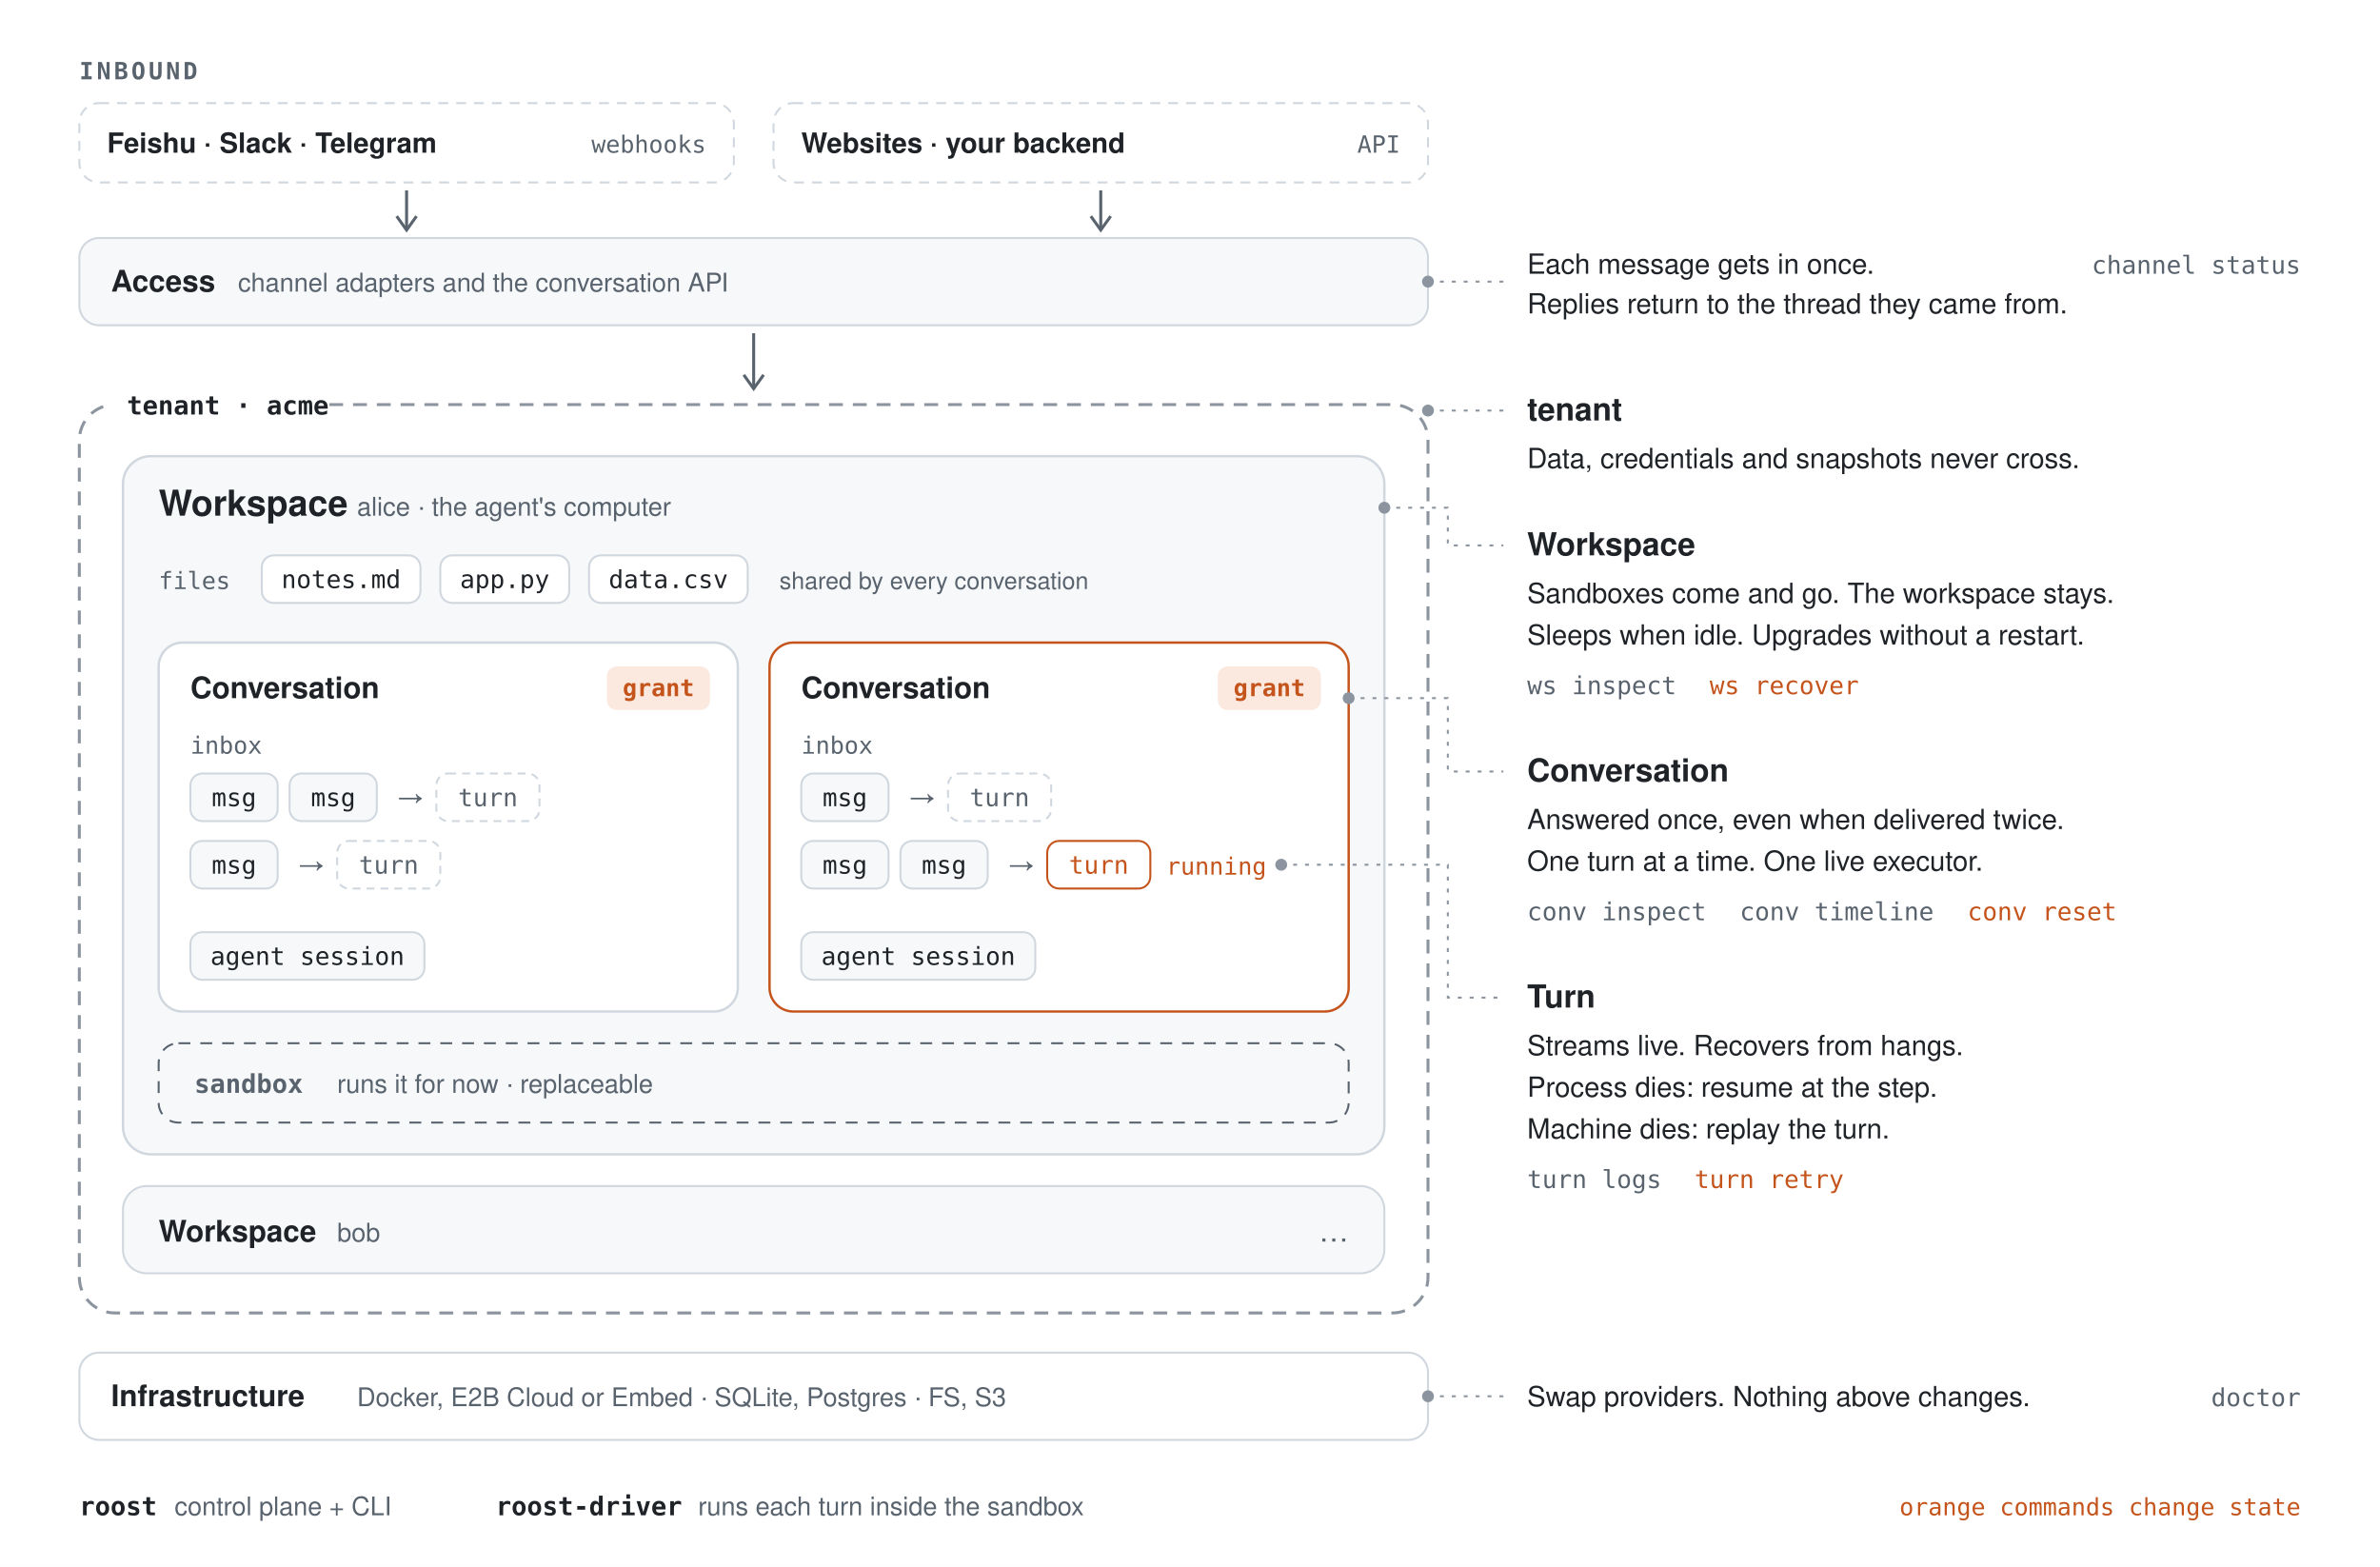
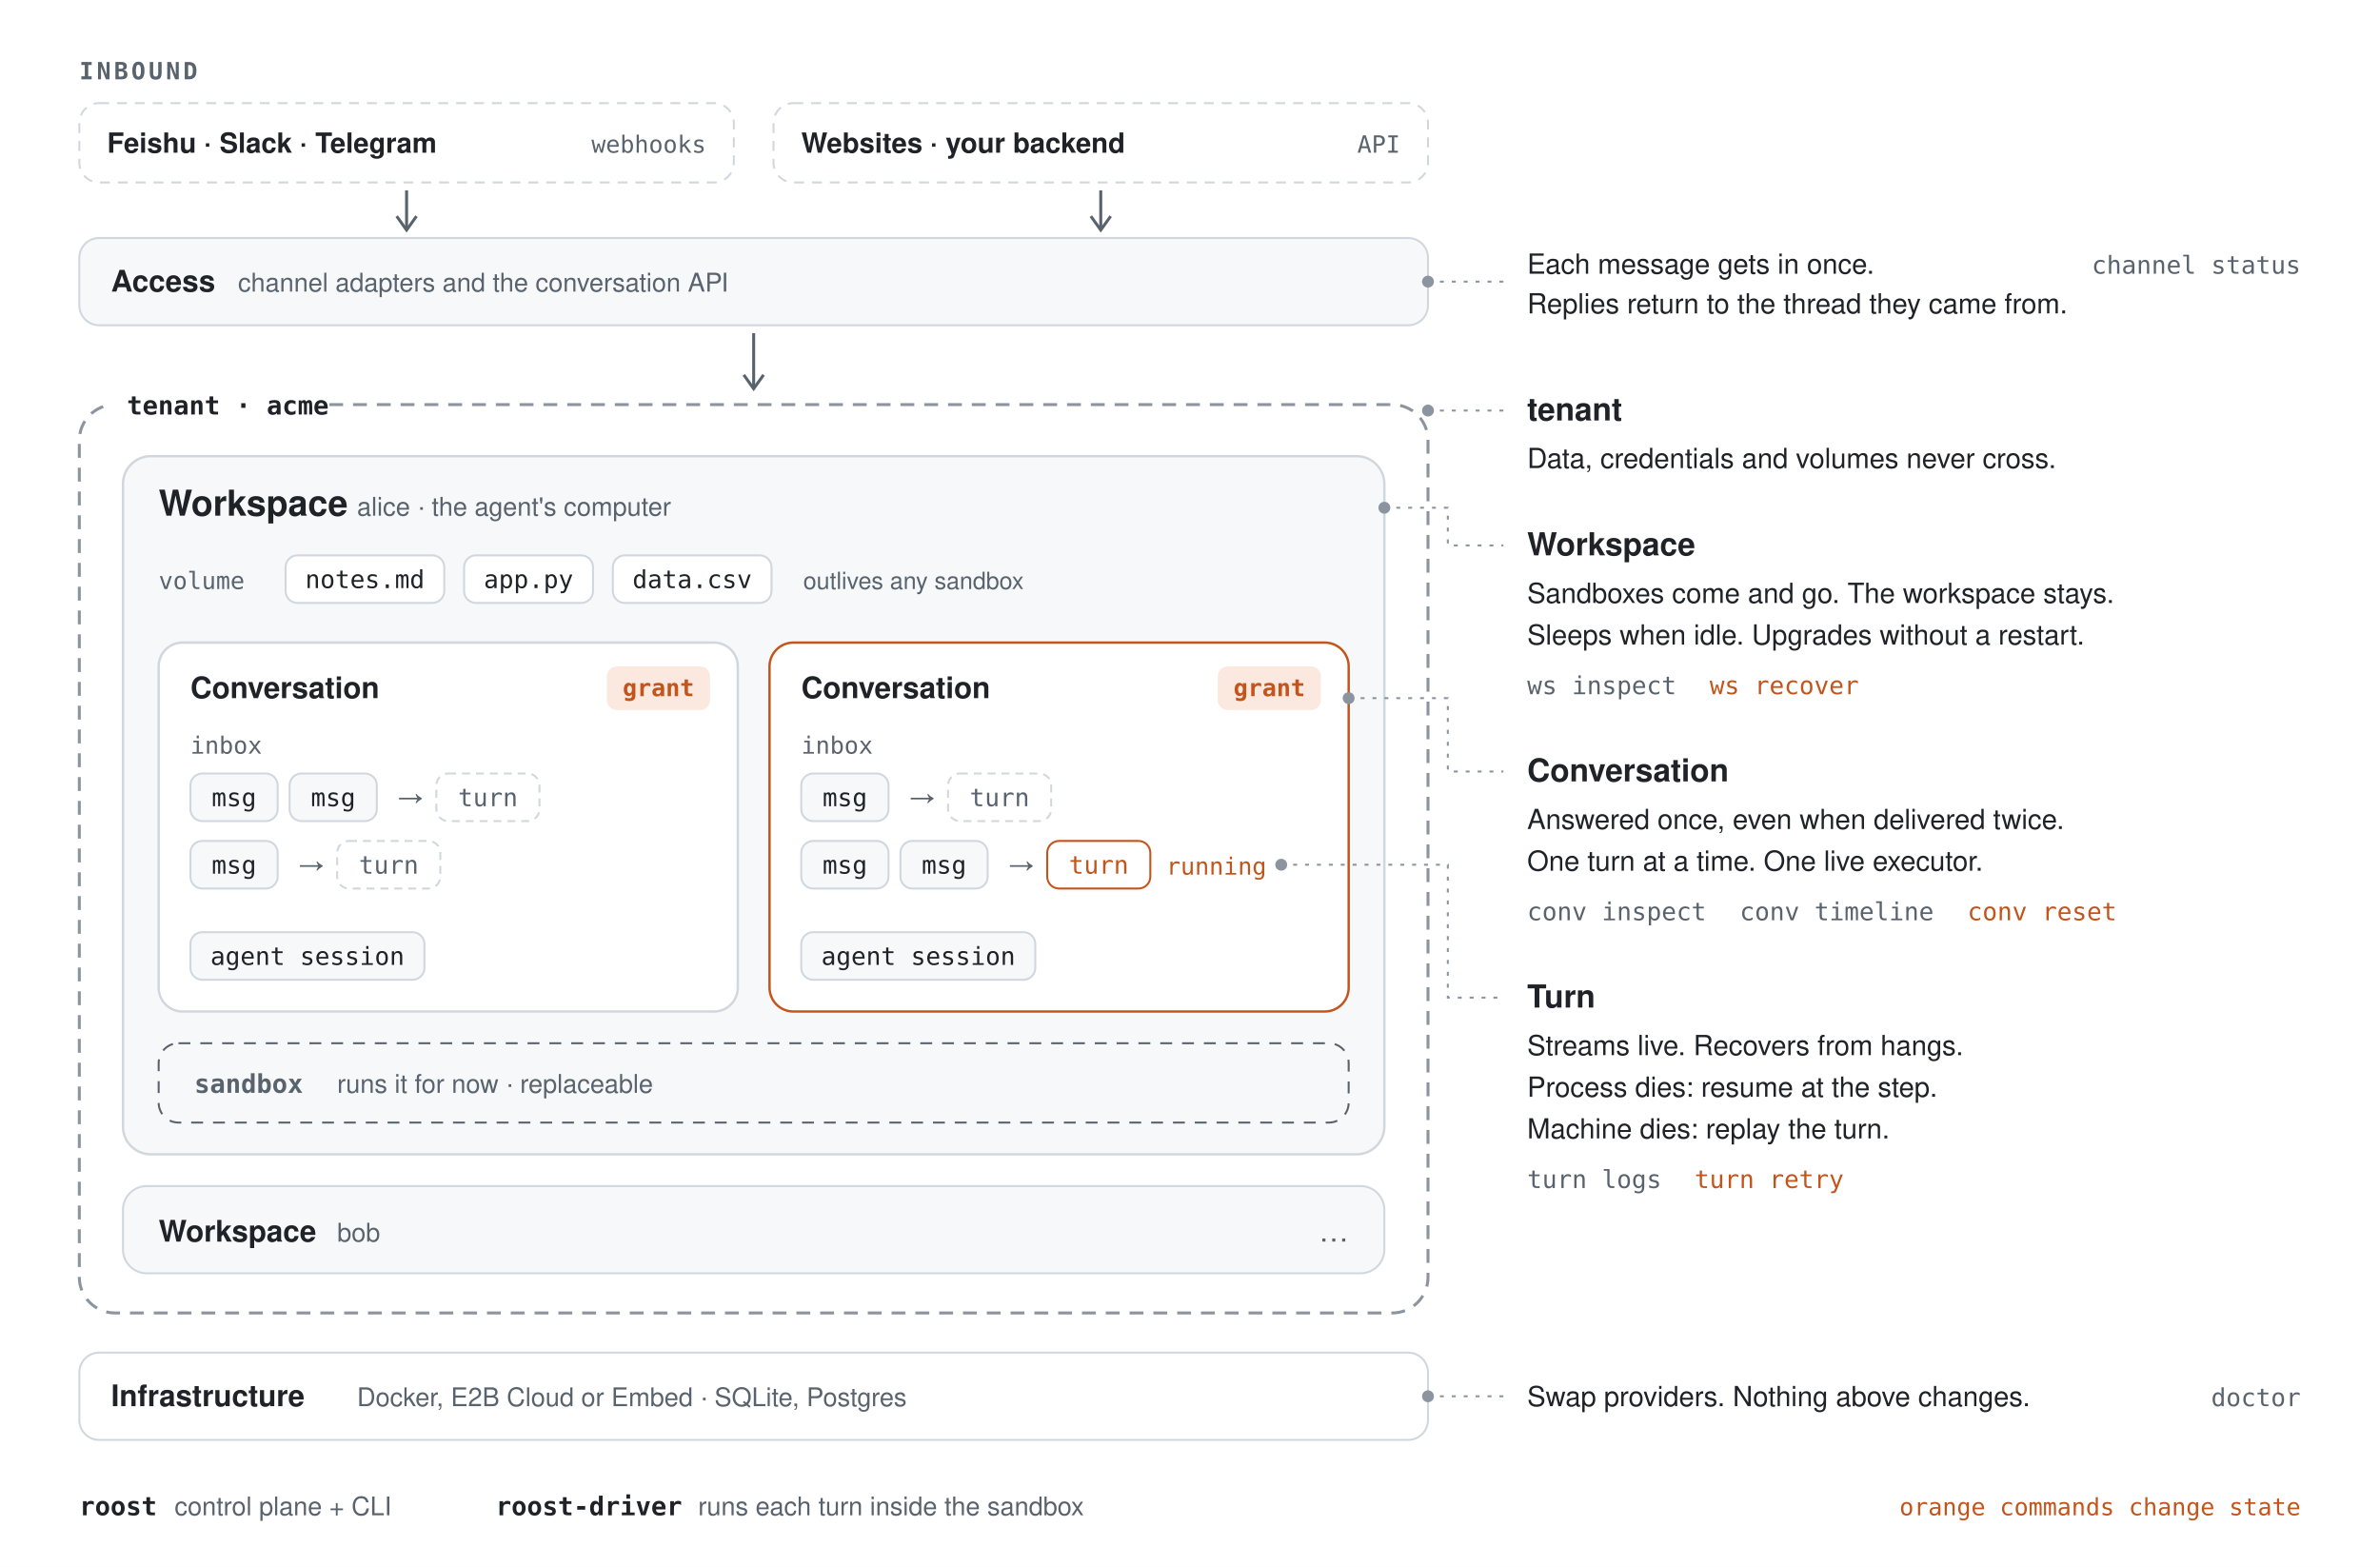
<svg xmlns="http://www.w3.org/2000/svg" width="1200" height="790" viewBox="0 0 1200 790" role="img" aria-label="roost: a tenant contains workspaces, a workspace contains conversations that share its files, a conversation runs one turn at a time; each level lists its guarantees and operator commands">
  <rect x="0" y="0" width="1200" height="790" rx="0" fill="#FFFFFF" />
  <text x="40" y="40" font-family="ui-monospace, SFMono-Regular, Menlo, Consolas, monospace" font-size="12" font-weight="600" fill="#59636E" text-anchor="start" letter-spacing="1.5">INBOUND</text>
  <rect x="40" y="52" width="330" height="40" rx="10" fill="none" stroke="#D0D7DE" stroke-width="1" stroke-dasharray="5 4" />
  <text x="54" y="77" font-family="-apple-system, BlinkMacSystemFont, 'Segoe UI', Helvetica, Arial, sans-serif" font-size="14" font-weight="600" fill="#1F2328" text-anchor="start">Feishu · Slack · Telegram</text>
  <text x="356" y="77" font-family="ui-monospace, SFMono-Regular, Menlo, Consolas, monospace" font-size="12" font-weight="400" fill="#59636E" text-anchor="end">webhooks</text>
  <path d="M205 96 V116" stroke="#59636E" stroke-width="1.5" />
  <path d="M200 109 L205 116 L210 109" fill="none" stroke="#59636E" stroke-width="1.5" />
  <rect x="390" y="52" width="330" height="40" rx="10" fill="none" stroke="#D0D7DE" stroke-width="1" stroke-dasharray="5 4" />
  <text x="404" y="77" font-family="-apple-system, BlinkMacSystemFont, 'Segoe UI', Helvetica, Arial, sans-serif" font-size="14" font-weight="600" fill="#1F2328" text-anchor="start">Websites · your backend</text>
  <text x="706" y="77" font-family="ui-monospace, SFMono-Regular, Menlo, Consolas, monospace" font-size="12" font-weight="400" fill="#59636E" text-anchor="end">API</text>
  <path d="M555 96 V116" stroke="#59636E" stroke-width="1.5" />
  <path d="M550 109 L555 116 L560 109" fill="none" stroke="#59636E" stroke-width="1.5" />
  <rect x="40" y="120" width="680" height="44" rx="10" fill="#F6F8FA" stroke="#D0D7DE" stroke-width="1" />
  <text x="56" y="147" font-family="-apple-system, BlinkMacSystemFont, 'Segoe UI', Helvetica, Arial, sans-serif" font-size="15" font-weight="700" fill="#1F2328" text-anchor="start">Access</text>
  <text x="120" y="147" font-family="-apple-system, BlinkMacSystemFont, 'Segoe UI', Helvetica, Arial, sans-serif" font-size="13" font-weight="400" fill="#59636E" text-anchor="start">channel adapters and the conversation API</text>
  <text x="770" y="138" font-family="-apple-system, BlinkMacSystemFont, 'Segoe UI', Helvetica, Arial, sans-serif" font-size="14" font-weight="500" fill="#1F2328" text-anchor="start">Each message gets in once.</text>
  <text x="770" y="158" font-family="-apple-system, BlinkMacSystemFont, 'Segoe UI', Helvetica, Arial, sans-serif" font-size="14" font-weight="400" fill="#1F2328" text-anchor="start">Replies return to the thread they came from.</text>
  <text x="1160" y="138" font-family="ui-monospace, SFMono-Regular, Menlo, Consolas, monospace" font-size="12.5" font-weight="500" fill="#59636E" text-anchor="end">channel status</text>
  <path d="M720 142 H758" stroke="#8C959F" stroke-dasharray="2 4" />
  <circle cx="720" cy="142" r="3" fill="#8C959F" />
  <path d="M380 168 V196" stroke="#59636E" stroke-width="1.5" />
  <path d="M375 189 L380 196 L385 189" fill="none" stroke="#59636E" stroke-width="1.5" />
  <rect x="40" y="204" width="680" height="458" rx="18" fill="none" stroke="#8C959F" stroke-width="1.5" stroke-dasharray="7 5" />
  <rect x="56" y="193" width="110" height="22" rx="4" fill="#FFFFFF" />
  <text x="64" y="209" font-family="ui-monospace, SFMono-Regular, Menlo, Consolas, monospace" font-size="13" font-weight="600" fill="#1F2328" text-anchor="start">tenant · acme</text>
  <rect x="62" y="230" width="636" height="352" rx="14" fill="#F6F8FA" stroke="#D0D7DE" stroke-width="1.2" />
  <text x="80" y="260" font-family="-apple-system, BlinkMacSystemFont, 'Segoe UI', Helvetica, Arial, sans-serif" font-size="18" font-weight="700" fill="#1F2328" text-anchor="start">Workspace</text>
  <text x="180" y="260" font-family="-apple-system, BlinkMacSystemFont, 'Segoe UI', Helvetica, Arial, sans-serif" font-size="13" font-weight="400" fill="#59636E" text-anchor="start">alice · the agent's computer</text>
-   <text x="80" y="297" font-family="ui-monospace, SFMono-Regular, Menlo, Consolas, monospace" font-size="12" font-weight="400" fill="#59636E" text-anchor="start">files</text>
-   <rect x="132" y="280" width="80" height="24" rx="6" fill="#FFFFFF" stroke="#D0D7DE" stroke-width="1" />
-   <text x="172.0" y="296.5" font-family="ui-monospace, SFMono-Regular, Menlo, Consolas, monospace" font-size="12.5" font-weight="500" fill="#1F2328" text-anchor="middle">notes.md</text>
-   <rect x="222" y="280" width="65" height="24" rx="6" fill="#FFFFFF" stroke="#D0D7DE" stroke-width="1" />
-   <text x="254.5" y="296.5" font-family="ui-monospace, SFMono-Regular, Menlo, Consolas, monospace" font-size="12.5" font-weight="500" fill="#1F2328" text-anchor="middle">app.py</text>
-   <rect x="297" y="280" width="80" height="24" rx="6" fill="#FFFFFF" stroke="#D0D7DE" stroke-width="1" />
-   <text x="337.0" y="296.5" font-family="ui-monospace, SFMono-Regular, Menlo, Consolas, monospace" font-size="12.5" font-weight="500" fill="#1F2328" text-anchor="middle">data.csv</text>
-   <text x="393" y="297" font-family="-apple-system, BlinkMacSystemFont, 'Segoe UI', Helvetica, Arial, sans-serif" font-size="12" font-weight="400" fill="#59636E" text-anchor="start">shared by every conversation</text>
+   <text x="80" y="297" font-family="ui-monospace, SFMono-Regular, Menlo, Consolas, monospace" font-size="12" font-weight="400" fill="#59636E" text-anchor="start">volume</text>
+   <rect x="144" y="280" width="80" height="24" rx="6" fill="#FFFFFF" stroke="#D0D7DE" stroke-width="1" />
+   <text x="184.0" y="296.5" font-family="ui-monospace, SFMono-Regular, Menlo, Consolas, monospace" font-size="12.5" font-weight="500" fill="#1F2328" text-anchor="middle">notes.md</text>
+   <rect x="234" y="280" width="65" height="24" rx="6" fill="#FFFFFF" stroke="#D0D7DE" stroke-width="1" />
+   <text x="266.5" y="296.5" font-family="ui-monospace, SFMono-Regular, Menlo, Consolas, monospace" font-size="12.5" font-weight="500" fill="#1F2328" text-anchor="middle">app.py</text>
+   <rect x="309" y="280" width="80" height="24" rx="6" fill="#FFFFFF" stroke="#D0D7DE" stroke-width="1" />
+   <text x="349.0" y="296.5" font-family="ui-monospace, SFMono-Regular, Menlo, Consolas, monospace" font-size="12.5" font-weight="500" fill="#1F2328" text-anchor="middle">data.csv</text>
+   <text x="405" y="297" font-family="-apple-system, BlinkMacSystemFont, 'Segoe UI', Helvetica, Arial, sans-serif" font-size="12" font-weight="400" fill="#59636E" text-anchor="start">outlives any sandbox</text>
  <rect x="80" y="324" width="292" height="186" rx="12" fill="#FFFFFF" stroke="#D0D7DE" stroke-width="1.2" />
  <text x="96" y="352" font-family="-apple-system, BlinkMacSystemFont, 'Segoe UI', Helvetica, Arial, sans-serif" font-size="15" font-weight="700" fill="#1F2328" text-anchor="start">Conversation</text>
  <rect x="306" y="336" width="52" height="22" rx="5" fill="#FBE9DF" />
  <text x="332.0" y="351" font-family="ui-monospace, SFMono-Regular, Menlo, Consolas, monospace" font-size="12" font-weight="600" fill="#C4541B" text-anchor="middle">grant</text>
  <text x="96" y="380" font-family="ui-monospace, SFMono-Regular, Menlo, Consolas, monospace" font-size="12" font-weight="400" fill="#59636E" text-anchor="start">inbox</text>
  <rect x="96" y="390" width="44" height="24" rx="6" fill="#F6F8FA" stroke="#D0D7DE" stroke-width="1" />
  <text x="118.0" y="406.5" font-family="ui-monospace, SFMono-Regular, Menlo, Consolas, monospace" font-size="12.5" font-weight="500" fill="#1F2328" text-anchor="middle">msg</text>
  <rect x="146" y="390" width="44" height="24" rx="6" fill="#F6F8FA" stroke="#D0D7DE" stroke-width="1" />
  <text x="168.0" y="406.5" font-family="ui-monospace, SFMono-Regular, Menlo, Consolas, monospace" font-size="12.5" font-weight="500" fill="#1F2328" text-anchor="middle">msg</text>
  <text x="200" y="407" font-family="-apple-system, BlinkMacSystemFont, 'Segoe UI', Helvetica, Arial, sans-serif" font-size="14" font-weight="400" fill="#59636E" text-anchor="start">→</text>
  <rect x="220" y="390" width="52" height="24" rx="6" fill="#FFFFFF" stroke="#D0D7DE" stroke-width="1" stroke-dasharray="4 3" />
  <text x="246.0" y="406.5" font-family="ui-monospace, SFMono-Regular, Menlo, Consolas, monospace" font-size="12.5" font-weight="500" fill="#59636E" text-anchor="middle">turn</text>
  <rect x="96" y="424" width="44" height="24" rx="6" fill="#F6F8FA" stroke="#D0D7DE" stroke-width="1" />
  <text x="118.0" y="440.5" font-family="ui-monospace, SFMono-Regular, Menlo, Consolas, monospace" font-size="12.5" font-weight="500" fill="#1F2328" text-anchor="middle">msg</text>
  <text x="150" y="441" font-family="-apple-system, BlinkMacSystemFont, 'Segoe UI', Helvetica, Arial, sans-serif" font-size="14" font-weight="400" fill="#59636E" text-anchor="start">→</text>
  <rect x="170" y="424" width="52" height="24" rx="6" fill="#FFFFFF" stroke="#D0D7DE" stroke-width="1" stroke-dasharray="4 3" />
  <text x="196.0" y="440.5" font-family="ui-monospace, SFMono-Regular, Menlo, Consolas, monospace" font-size="12.5" font-weight="500" fill="#59636E" text-anchor="middle">turn</text>
  <rect x="96" y="470" width="118" height="24" rx="6" fill="#F6F8FA" stroke="#D0D7DE" stroke-width="1" />
  <text x="155.0" y="486.5" font-family="ui-monospace, SFMono-Regular, Menlo, Consolas, monospace" font-size="12.5" font-weight="500" fill="#1F2328" text-anchor="middle">agent session</text>
  <rect x="388" y="324" width="292" height="186" rx="12" fill="#FFFFFF" stroke="#C4541B" stroke-width="1.2" />
  <text x="404" y="352" font-family="-apple-system, BlinkMacSystemFont, 'Segoe UI', Helvetica, Arial, sans-serif" font-size="15" font-weight="700" fill="#1F2328" text-anchor="start">Conversation</text>
  <rect x="614" y="336" width="52" height="22" rx="5" fill="#FBE9DF" />
  <text x="640.0" y="351" font-family="ui-monospace, SFMono-Regular, Menlo, Consolas, monospace" font-size="12" font-weight="600" fill="#C4541B" text-anchor="middle">grant</text>
  <text x="404" y="380" font-family="ui-monospace, SFMono-Regular, Menlo, Consolas, monospace" font-size="12" font-weight="400" fill="#59636E" text-anchor="start">inbox</text>
  <rect x="404" y="390" width="44" height="24" rx="6" fill="#F6F8FA" stroke="#D0D7DE" stroke-width="1" />
  <text x="426.0" y="406.5" font-family="ui-monospace, SFMono-Regular, Menlo, Consolas, monospace" font-size="12.5" font-weight="500" fill="#1F2328" text-anchor="middle">msg</text>
  <text x="458" y="407" font-family="-apple-system, BlinkMacSystemFont, 'Segoe UI', Helvetica, Arial, sans-serif" font-size="14" font-weight="400" fill="#59636E" text-anchor="start">→</text>
  <rect x="478" y="390" width="52" height="24" rx="6" fill="#FFFFFF" stroke="#D0D7DE" stroke-width="1" stroke-dasharray="4 3" />
  <text x="504.0" y="406.5" font-family="ui-monospace, SFMono-Regular, Menlo, Consolas, monospace" font-size="12.5" font-weight="500" fill="#59636E" text-anchor="middle">turn</text>
  <rect x="404" y="424" width="44" height="24" rx="6" fill="#F6F8FA" stroke="#D0D7DE" stroke-width="1" />
  <text x="426.0" y="440.5" font-family="ui-monospace, SFMono-Regular, Menlo, Consolas, monospace" font-size="12.5" font-weight="500" fill="#1F2328" text-anchor="middle">msg</text>
  <rect x="454" y="424" width="44" height="24" rx="6" fill="#F6F8FA" stroke="#D0D7DE" stroke-width="1" />
  <text x="476.0" y="440.5" font-family="ui-monospace, SFMono-Regular, Menlo, Consolas, monospace" font-size="12.5" font-weight="500" fill="#1F2328" text-anchor="middle">msg</text>
  <text x="508" y="441" font-family="-apple-system, BlinkMacSystemFont, 'Segoe UI', Helvetica, Arial, sans-serif" font-size="14" font-weight="400" fill="#59636E" text-anchor="start">→</text>
  <rect x="528" y="424" width="52" height="24" rx="6" fill="#FFFFFF" stroke="#C4541B" stroke-width="1" />
  <text x="554.0" y="440.5" font-family="ui-monospace, SFMono-Regular, Menlo, Consolas, monospace" font-size="12.5" font-weight="500" fill="#C4541B" text-anchor="middle">turn</text>
  <text x="588" y="441" font-family="ui-monospace, SFMono-Regular, Menlo, Consolas, monospace" font-size="12" font-weight="400" fill="#C4541B" text-anchor="start">running</text>
  <rect x="404" y="470" width="118" height="24" rx="6" fill="#F6F8FA" stroke="#D0D7DE" stroke-width="1" />
  <text x="463.0" y="486.5" font-family="ui-monospace, SFMono-Regular, Menlo, Consolas, monospace" font-size="12.5" font-weight="500" fill="#1F2328" text-anchor="middle">agent session</text>
  <rect x="80" y="526" width="600" height="40" rx="10" fill="none" stroke="#59636E" stroke-width="1" stroke-dasharray="6 5" />
  <text x="98" y="551" font-family="ui-monospace, SFMono-Regular, Menlo, Consolas, monospace" font-size="13" font-weight="600" fill="#59636E" text-anchor="start">sandbox</text>
  <text x="170" y="551" font-family="-apple-system, BlinkMacSystemFont, 'Segoe UI', Helvetica, Arial, sans-serif" font-size="13" font-weight="400" fill="#59636E" text-anchor="start">runs it for now · replaceable</text>
  <rect x="62" y="598" width="636" height="44" rx="12" fill="#F6F8FA" stroke="#D0D7DE" stroke-width="1" />
  <text x="80" y="626" font-family="-apple-system, BlinkMacSystemFont, 'Segoe UI', Helvetica, Arial, sans-serif" font-size="15" font-weight="700" fill="#1F2328" text-anchor="start">Workspace</text>
  <text x="170" y="626" font-family="-apple-system, BlinkMacSystemFont, 'Segoe UI', Helvetica, Arial, sans-serif" font-size="13" font-weight="400" fill="#59636E" text-anchor="start">bob</text>
  <text x="680" y="626" font-family="-apple-system, BlinkMacSystemFont, 'Segoe UI', Helvetica, Arial, sans-serif" font-size="15" font-weight="400" fill="#59636E" text-anchor="end">…</text>
  <rect x="40" y="682" width="680" height="44" rx="10" fill="none" stroke="#D0D7DE" stroke-width="1" />
  <text x="56" y="709" font-family="-apple-system, BlinkMacSystemFont, 'Segoe UI', Helvetica, Arial, sans-serif" font-size="15" font-weight="700" fill="#1F2328" text-anchor="start">Infrastructure</text>
-   <text x="180" y="709" font-family="-apple-system, BlinkMacSystemFont, 'Segoe UI', Helvetica, Arial, sans-serif" font-size="13" font-weight="400" fill="#59636E" text-anchor="start">Docker, E2B Cloud or Embed · SQLite, Postgres · FS, S3</text>
+   <text x="180" y="709" font-family="-apple-system, BlinkMacSystemFont, 'Segoe UI', Helvetica, Arial, sans-serif" font-size="13" font-weight="400" fill="#59636E" text-anchor="start">Docker, E2B Cloud or Embed · SQLite, Postgres</text>
  <text x="770" y="709" font-family="-apple-system, BlinkMacSystemFont, 'Segoe UI', Helvetica, Arial, sans-serif" font-size="14" font-weight="500" fill="#1F2328" text-anchor="start">Swap providers. Nothing above changes.</text>
  <text x="1160" y="709" font-family="ui-monospace, SFMono-Regular, Menlo, Consolas, monospace" font-size="12.5" font-weight="500" fill="#59636E" text-anchor="end">doctor</text>
  <path d="M720 704 H758" stroke="#8C959F" stroke-dasharray="2 4" />
  <circle cx="720" cy="704" r="3" fill="#8C959F" />
  <text x="770" y="212" font-family="-apple-system, BlinkMacSystemFont, 'Segoe UI', Helvetica, Arial, sans-serif" font-size="16" font-weight="700" fill="#1F2328" text-anchor="start">tenant</text>
-   <text x="770" y="236" font-family="-apple-system, BlinkMacSystemFont, 'Segoe UI', Helvetica, Arial, sans-serif" font-size="14" font-weight="500" fill="#1F2328" text-anchor="start">Data, credentials and snapshots never cross.</text>
+   <text x="770" y="236" font-family="-apple-system, BlinkMacSystemFont, 'Segoe UI', Helvetica, Arial, sans-serif" font-size="14" font-weight="500" fill="#1F2328" text-anchor="start">Data, credentials and volumes never cross.</text>
  <path d="M720 207 H730 V207 H758" fill="none" stroke="#8C959F" stroke-dasharray="2 4" />
  <circle cx="720" cy="207" r="3" fill="#8C959F" />
  <text x="770" y="280" font-family="-apple-system, BlinkMacSystemFont, 'Segoe UI', Helvetica, Arial, sans-serif" font-size="16" font-weight="700" fill="#1F2328" text-anchor="start">Workspace</text>
  <text x="770" y="304" font-family="-apple-system, BlinkMacSystemFont, 'Segoe UI', Helvetica, Arial, sans-serif" font-size="14" font-weight="500" fill="#1F2328" text-anchor="start">Sandboxes come and go. The workspace stays.</text>
  <text x="770" y="325" font-family="-apple-system, BlinkMacSystemFont, 'Segoe UI', Helvetica, Arial, sans-serif" font-size="14" font-weight="400" fill="#1F2328" text-anchor="start">Sleeps when idle. Upgrades without a restart.</text>
  <text x="770" y="350" font-family="ui-monospace, SFMono-Regular, Menlo, Consolas, monospace" font-size="12.5" font-weight="500" fill="#59636E" text-anchor="start">ws inspect</text>
  <text x="862.0" y="350" font-family="ui-monospace, SFMono-Regular, Menlo, Consolas, monospace" font-size="12.5" font-weight="500" fill="#C4541B" text-anchor="start">ws recover</text>
  <path d="M698 256 H730 V275 H758" fill="none" stroke="#8C959F" stroke-dasharray="2 4" />
  <circle cx="698" cy="256" r="3" fill="#8C959F" />
  <text x="770" y="394" font-family="-apple-system, BlinkMacSystemFont, 'Segoe UI', Helvetica, Arial, sans-serif" font-size="16" font-weight="700" fill="#1F2328" text-anchor="start">Conversation</text>
  <text x="770" y="418" font-family="-apple-system, BlinkMacSystemFont, 'Segoe UI', Helvetica, Arial, sans-serif" font-size="14" font-weight="500" fill="#1F2328" text-anchor="start">Answered once, even when delivered twice.</text>
  <text x="770" y="439" font-family="-apple-system, BlinkMacSystemFont, 'Segoe UI', Helvetica, Arial, sans-serif" font-size="14" font-weight="400" fill="#1F2328" text-anchor="start">One turn at a time. One live executor.</text>
  <text x="770" y="464" font-family="ui-monospace, SFMono-Regular, Menlo, Consolas, monospace" font-size="12.5" font-weight="500" fill="#59636E" text-anchor="start">conv inspect</text>
  <text x="877.2" y="464" font-family="ui-monospace, SFMono-Regular, Menlo, Consolas, monospace" font-size="12.5" font-weight="500" fill="#59636E" text-anchor="start">conv timeline</text>
  <text x="992.0" y="464" font-family="ui-monospace, SFMono-Regular, Menlo, Consolas, monospace" font-size="12.5" font-weight="500" fill="#C4541B" text-anchor="start">conv reset</text>
  <path d="M680 352 H730 V389 H758" fill="none" stroke="#8C959F" stroke-dasharray="2 4" />
  <circle cx="680" cy="352" r="3" fill="#8C959F" />
  <text x="770" y="508" font-family="-apple-system, BlinkMacSystemFont, 'Segoe UI', Helvetica, Arial, sans-serif" font-size="16" font-weight="700" fill="#1F2328" text-anchor="start">Turn</text>
  <text x="770" y="532" font-family="-apple-system, BlinkMacSystemFont, 'Segoe UI', Helvetica, Arial, sans-serif" font-size="14" font-weight="500" fill="#1F2328" text-anchor="start">Streams live. Recovers from hangs.</text>
  <text x="770" y="553" font-family="-apple-system, BlinkMacSystemFont, 'Segoe UI', Helvetica, Arial, sans-serif" font-size="14" font-weight="400" fill="#1F2328" text-anchor="start">Process dies: resume at the step.</text>
  <text x="770" y="574" font-family="-apple-system, BlinkMacSystemFont, 'Segoe UI', Helvetica, Arial, sans-serif" font-size="14" font-weight="400" fill="#1F2328" text-anchor="start">Machine dies: replay the turn.</text>
  <text x="770" y="599" font-family="ui-monospace, SFMono-Regular, Menlo, Consolas, monospace" font-size="12.5" font-weight="500" fill="#59636E" text-anchor="start">turn logs</text>
  <text x="854.4" y="599" font-family="ui-monospace, SFMono-Regular, Menlo, Consolas, monospace" font-size="12.5" font-weight="500" fill="#C4541B" text-anchor="start">turn retry</text>
  <path d="M646 436 H730 V503 H758" fill="none" stroke="#8C959F" stroke-dasharray="2 4" />
  <circle cx="646" cy="436" r="3" fill="#8C959F" />
  <text x="40" y="764" font-family="ui-monospace, SFMono-Regular, Menlo, Consolas, monospace" font-size="13" font-weight="600" fill="#1F2328" text-anchor="start">roost</text>
  <text x="88" y="764" font-family="-apple-system, BlinkMacSystemFont, 'Segoe UI', Helvetica, Arial, sans-serif" font-size="13" font-weight="400" fill="#59636E" text-anchor="start">control plane + CLI</text>
  <text x="250" y="764" font-family="ui-monospace, SFMono-Regular, Menlo, Consolas, monospace" font-size="13" font-weight="600" fill="#1F2328" text-anchor="start">roost-driver</text>
  <text x="352" y="764" font-family="-apple-system, BlinkMacSystemFont, 'Segoe UI', Helvetica, Arial, sans-serif" font-size="13" font-weight="400" fill="#59636E" text-anchor="start">runs each turn inside the sandbox</text>
  <text x="1160" y="764" font-family="ui-monospace, SFMono-Regular, Menlo, Consolas, monospace" font-size="12" font-weight="400" fill="#C4541B" text-anchor="end">orange commands change state</text>
</svg>
